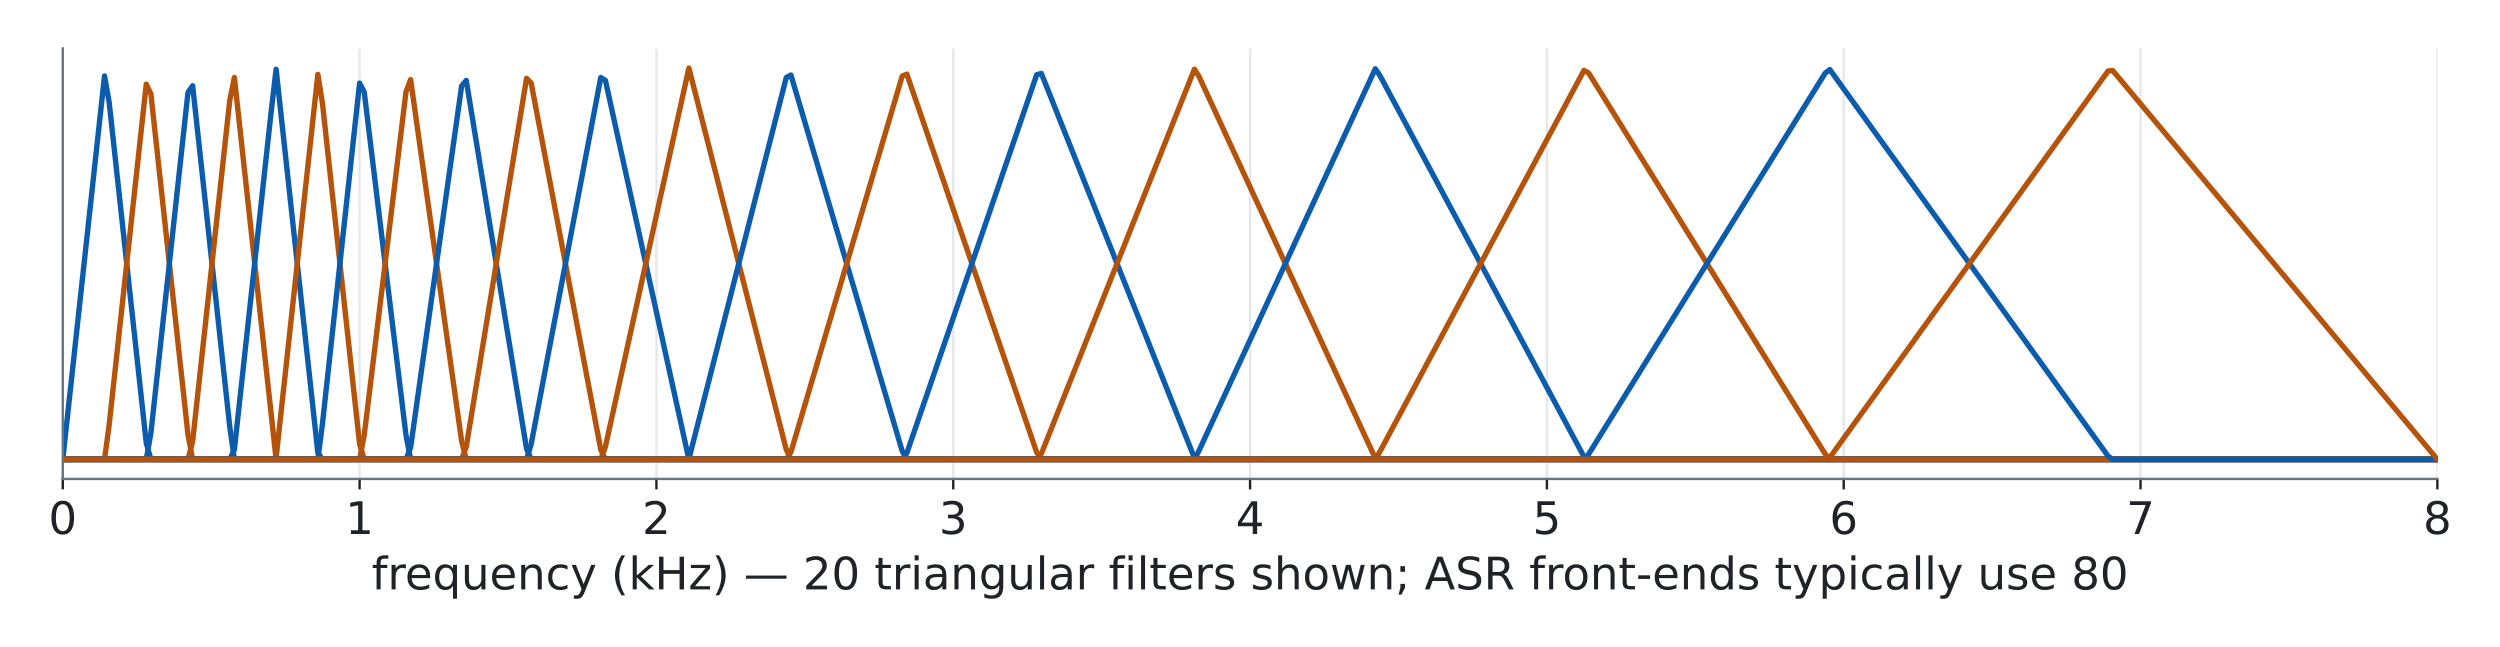
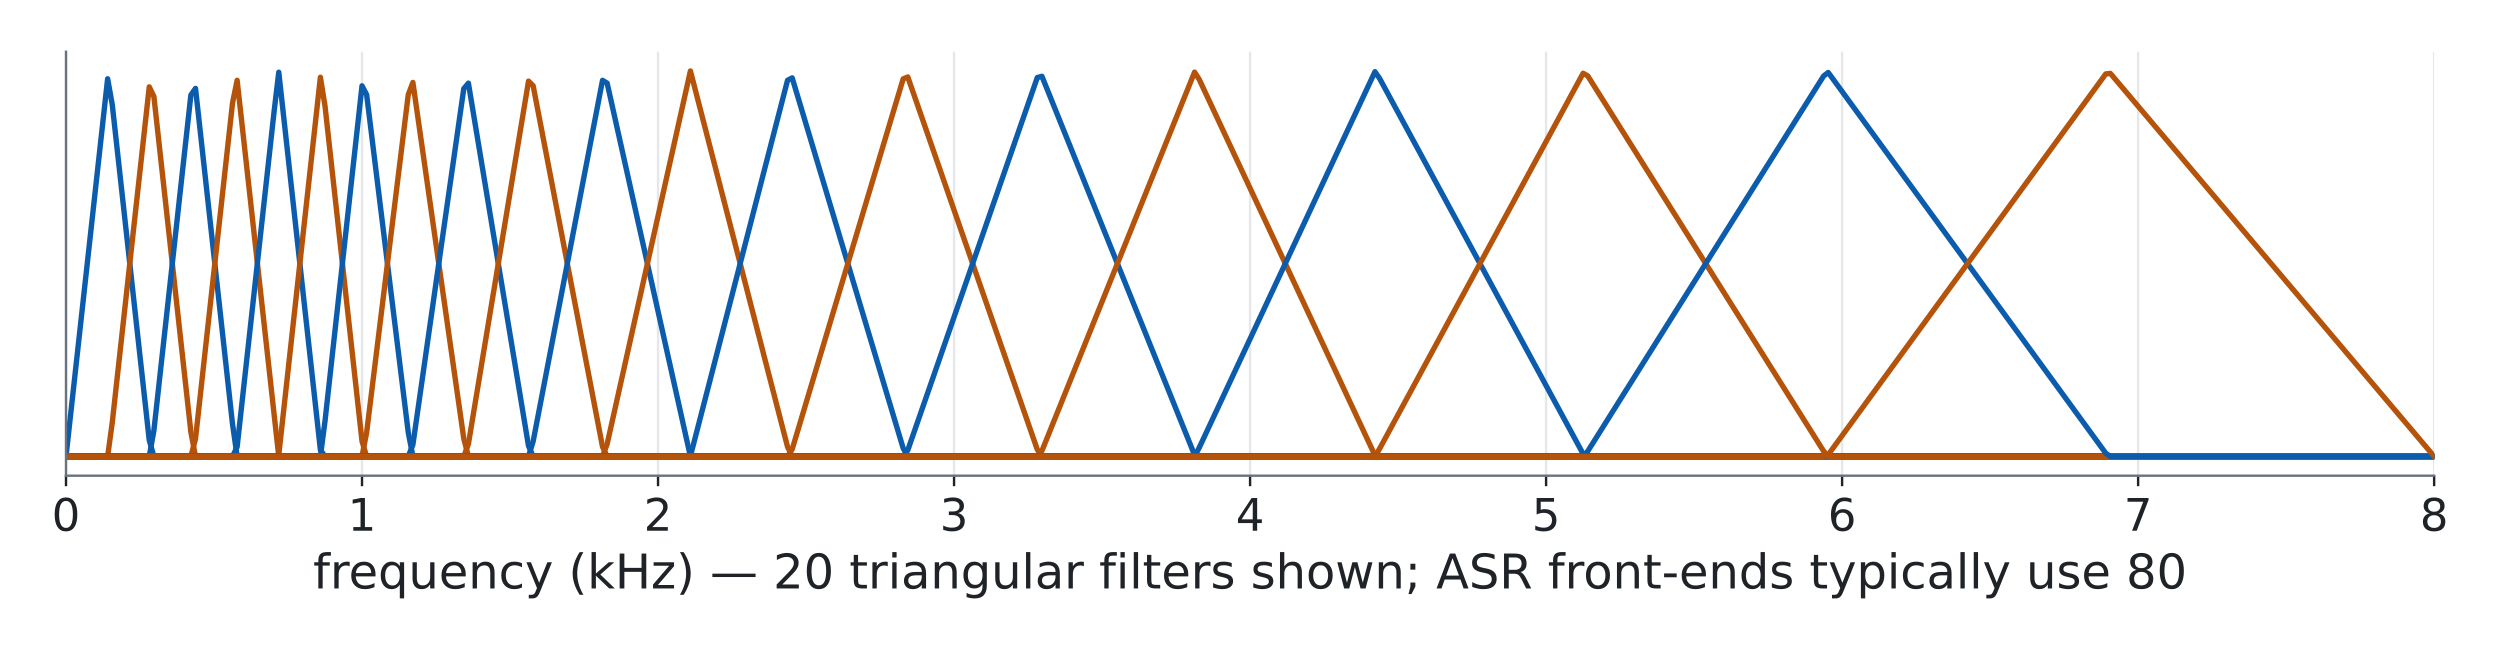
<svg xmlns="http://www.w3.org/2000/svg" xmlns:xlink="http://www.w3.org/1999/xlink" width="835.2pt" height="216pt" viewBox="0 0 835.2 216" version="1.1">
  <defs>
    <style type="text/css">*{stroke-linejoin: round; stroke-linecap: butt}</style>
  </defs>
  <g id="figure_1">
    <g id="patch_1">
      <path d="M 0 216  L 835.2 216  L 835.2 0  L 0 0  L 0 216  z " style="fill: none" />
    </g>
    <g id="axes_1">
      <g id="patch_2">
-         <path d="M 20.97 160  L 814.275 160  L 814.275 16.2  L 20.97 16.2  L 20.97 160  z " style="fill: none" />
+         <path d="M 22.05 158.92  L 813.195 158.92  L 813.195 17.28  L 22.05 17.28  L 22.05 158.92  z " style="fill: none" />
      </g>
      <g id="matplotlib.axis_1">
        <g id="xtick_1">
          <g id="line2d_1">
-             <path d="M 20.97 160  L 20.97 16.2  " clip-path="url(#pff5116ab50)" style="fill: none; stroke: #e5e7eb; stroke-width: 0.8; stroke-linecap: square" />
+             <path d="M 22.05 158.92  L 22.05 17.28  " clip-path="url(#p06ed95b124)" style="fill: none; stroke: #e5e7eb; stroke-width: 0.8; stroke-linecap: square" />
          </g>
          <g id="line2d_2">
            <defs>
              <path id="m7ff25acc16" d="M 0 0  L 0 3.5  " style="stroke: #1f2328; stroke-width: 0.8" />
            </defs>
            <g>
-               <use xlink:href="#m7ff25acc16" x="20.97" y="160" style="fill: #1f2328; stroke: #1f2328; stroke-width: 0.8" />
+               <use xlink:href="#m7ff25acc16" x="22.05" y="158.92" style="fill: #1f2328; stroke: #1f2328; stroke-width: 0.8" />
            </g>
          </g>
          <g id="text_1">
-             <g style="fill: #1f2328" transform="translate(16.19813 178.3977) scale(0.15 -0.15)">
+             <g style="fill: #1f2328" transform="translate(17.27812 177.3177) scale(0.15 -0.15)">
              <defs>
                <path id="DejaVuSans-30" d="M 2034 4250  Q 1547 4250 1301 3770  Q 1056 3291 1056 2328  Q 1056 1369 1301 889  Q 1547 409 2034 409  Q 2525 409 2770 889  Q 3016 1369 3016 2328  Q 3016 3291 2770 3770  Q 2525 4250 2034 4250  z M 2034 4750  Q 2819 4750 3233 4129  Q 3647 3509 3647 2328  Q 3647 1150 3233 529  Q 2819 -91 2034 -91  Q 1250 -91 836 529  Q 422 1150 422 2328  Q 422 3509 836 4129  Q 1250 4750 2034 4750  z " transform="scale(0.015625)" />
              </defs>
              <use xlink:href="#DejaVuSans-30" />
            </g>
          </g>
        </g>
        <g id="xtick_2">
          <g id="line2d_3">
-             <path d="M 120.133 160  L 120.133 16.2  " clip-path="url(#pff5116ab50)" style="fill: none; stroke: #e5e7eb; stroke-width: 0.8; stroke-linecap: square" />
+             <path d="M 120.943 158.92  L 120.943 17.28  " clip-path="url(#p06ed95b124)" style="fill: none; stroke: #e5e7eb; stroke-width: 0.8; stroke-linecap: square" />
          </g>
          <g id="line2d_4">
            <g>
-               <use xlink:href="#m7ff25acc16" x="120.133" y="160" style="fill: #1f2328; stroke: #1f2328; stroke-width: 0.8" />
+               <use xlink:href="#m7ff25acc16" x="120.943" y="158.92" style="fill: #1f2328; stroke: #1f2328; stroke-width: 0.8" />
            </g>
          </g>
          <g id="text_2">
-             <g style="fill: #1f2328" transform="translate(115.3612 178.3977) scale(0.15 -0.15)">
+             <g style="fill: #1f2328" transform="translate(116.1713 177.3177) scale(0.15 -0.15)">
              <defs>
                <path id="DejaVuSans-31" d="M 794 531  L 1825 531  L 1825 4091  L 703 3866  L 703 4441  L 1819 4666  L 2450 4666  L 2450 531  L 3481 531  L 3481 0  L 794 0  L 794 531  z " transform="scale(0.015625)" />
              </defs>
              <use xlink:href="#DejaVuSans-31" />
            </g>
          </g>
        </g>
        <g id="xtick_3">
          <g id="line2d_5">
-             <path d="M 219.296 160  L 219.296 16.2  " clip-path="url(#pff5116ab50)" style="fill: none; stroke: #e5e7eb; stroke-width: 0.8; stroke-linecap: square" />
+             <path d="M 219.836 158.92  L 219.836 17.28  " clip-path="url(#p06ed95b124)" style="fill: none; stroke: #e5e7eb; stroke-width: 0.8; stroke-linecap: square" />
          </g>
          <g id="line2d_6">
            <g>
-               <use xlink:href="#m7ff25acc16" x="219.296" y="160" style="fill: #1f2328; stroke: #1f2328; stroke-width: 0.8" />
+               <use xlink:href="#m7ff25acc16" x="219.836" y="158.92" style="fill: #1f2328; stroke: #1f2328; stroke-width: 0.8" />
            </g>
          </g>
          <g id="text_3">
-             <g style="fill: #1f2328" transform="translate(214.5244 178.3977) scale(0.15 -0.15)">
+             <g style="fill: #1f2328" transform="translate(215.0644 177.3177) scale(0.15 -0.15)">
              <defs>
                <path id="DejaVuSans-32" d="M 1228 531  L 3431 531  L 3431 0  L 469 0  L 469 531  Q 828 903 1448 1529  Q 2069 2156 2228 2338  Q 2531 2678 2651 2914  Q 2772 3150 2772 3378  Q 2772 3750 2511 3984  Q 2250 4219 1831 4219  Q 1534 4219 1204 4116  Q 875 4013 500 3803  L 500 4441  Q 881 4594 1212 4672  Q 1544 4750 1819 4750  Q 2544 4750 2975 4387  Q 3406 4025 3406 3419  Q 3406 3131 3298 2873  Q 3191 2616 2906 2266  Q 2828 2175 2409 1742  Q 1991 1309 1228 531  z " transform="scale(0.015625)" />
              </defs>
              <use xlink:href="#DejaVuSans-32" />
            </g>
          </g>
        </g>
        <g id="xtick_4">
          <g id="line2d_7">
-             <path d="M 318.459 160  L 318.459 16.2  " clip-path="url(#pff5116ab50)" style="fill: none; stroke: #e5e7eb; stroke-width: 0.8; stroke-linecap: square" />
+             <path d="M 318.729 158.92  L 318.729 17.28  " clip-path="url(#p06ed95b124)" style="fill: none; stroke: #e5e7eb; stroke-width: 0.8; stroke-linecap: square" />
          </g>
          <g id="line2d_8">
            <g>
-               <use xlink:href="#m7ff25acc16" x="318.459" y="160" style="fill: #1f2328; stroke: #1f2328; stroke-width: 0.8" />
+               <use xlink:href="#m7ff25acc16" x="318.729" y="158.92" style="fill: #1f2328; stroke: #1f2328; stroke-width: 0.8" />
            </g>
          </g>
          <g id="text_4">
-             <g style="fill: #1f2328" transform="translate(313.6875 178.3977) scale(0.15 -0.15)">
+             <g style="fill: #1f2328" transform="translate(313.9575 177.3177) scale(0.15 -0.15)">
              <defs>
                <path id="DejaVuSans-33" d="M 2597 2516  Q 3050 2419 3304 2112  Q 3559 1806 3559 1356  Q 3559 666 3084 287  Q 2609 -91 1734 -91  Q 1441 -91 1130 -33  Q 819 25 488 141  L 488 750  Q 750 597 1062 519  Q 1375 441 1716 441  Q 2309 441 2620 675  Q 2931 909 2931 1356  Q 2931 1769 2642 2001  Q 2353 2234 1838 2234  L 1294 2234  L 1294 2753  L 1863 2753  Q 2328 2753 2575 2939  Q 2822 3125 2822 3475  Q 2822 3834 2567 4026  Q 2313 4219 1838 4219  Q 1578 4219 1281 4162  Q 984 4106 628 3988  L 628 4550  Q 988 4650 1302 4700  Q 1616 4750 1894 4750  Q 2613 4750 3031 4423  Q 3450 4097 3450 3541  Q 3450 3153 3228 2886  Q 3006 2619 2597 2516  z " transform="scale(0.015625)" />
              </defs>
              <use xlink:href="#DejaVuSans-33" />
            </g>
          </g>
        </g>
        <g id="xtick_5">
          <g id="line2d_9">
-             <path d="M 417.623 160  L 417.623 16.2  " clip-path="url(#pff5116ab50)" style="fill: none; stroke: #e5e7eb; stroke-width: 0.8; stroke-linecap: square" />
+             <path d="M 417.623 158.92  L 417.623 17.28  " clip-path="url(#p06ed95b124)" style="fill: none; stroke: #e5e7eb; stroke-width: 0.8; stroke-linecap: square" />
          </g>
          <g id="line2d_10">
            <g>
-               <use xlink:href="#m7ff25acc16" x="417.623" y="160" style="fill: #1f2328; stroke: #1f2328; stroke-width: 0.8" />
+               <use xlink:href="#m7ff25acc16" x="417.623" y="158.92" style="fill: #1f2328; stroke: #1f2328; stroke-width: 0.8" />
            </g>
          </g>
          <g id="text_5">
-             <g style="fill: #1f2328" transform="translate(412.8506 178.3977) scale(0.15 -0.15)">
+             <g style="fill: #1f2328" transform="translate(412.8506 177.3177) scale(0.15 -0.15)">
              <defs>
                <path id="DejaVuSans-34" d="M 2419 4116  L 825 1625  L 2419 1625  L 2419 4116  z M 2253 4666  L 3047 4666  L 3047 1625  L 3713 1625  L 3713 1100  L 3047 1100  L 3047 0  L 2419 0  L 2419 1100  L 313 1100  L 313 1709  L 2253 4666  z " transform="scale(0.015625)" />
              </defs>
              <use xlink:href="#DejaVuSans-34" />
            </g>
          </g>
        </g>
        <g id="xtick_6">
          <g id="line2d_11">
-             <path d="M 516.786 160  L 516.786 16.2  " clip-path="url(#pff5116ab50)" style="fill: none; stroke: #e5e7eb; stroke-width: 0.8; stroke-linecap: square" />
+             <path d="M 516.516 158.92  L 516.516 17.28  " clip-path="url(#p06ed95b124)" style="fill: none; stroke: #e5e7eb; stroke-width: 0.8; stroke-linecap: square" />
          </g>
          <g id="line2d_12">
            <g>
-               <use xlink:href="#m7ff25acc16" x="516.786" y="160" style="fill: #1f2328; stroke: #1f2328; stroke-width: 0.8" />
+               <use xlink:href="#m7ff25acc16" x="516.516" y="158.92" style="fill: #1f2328; stroke: #1f2328; stroke-width: 0.8" />
            </g>
          </g>
          <g id="text_6">
-             <g style="fill: #1f2328" transform="translate(512.0137 178.3977) scale(0.15 -0.15)">
+             <g style="fill: #1f2328" transform="translate(511.7437 177.3177) scale(0.15 -0.15)">
              <defs>
                <path id="DejaVuSans-35" d="M 691 4666  L 3169 4666  L 3169 4134  L 1269 4134  L 1269 2991  Q 1406 3038 1543 3061  Q 1681 3084 1819 3084  Q 2600 3084 3056 2656  Q 3513 2228 3513 1497  Q 3513 744 3044 326  Q 2575 -91 1722 -91  Q 1428 -91 1123 -41  Q 819 9 494 109  L 494 744  Q 775 591 1075 516  Q 1375 441 1709 441  Q 2250 441 2565 725  Q 2881 1009 2881 1497  Q 2881 1984 2565 2268  Q 2250 2553 1709 2553  Q 1456 2553 1204 2497  Q 953 2441 691 2322  L 691 4666  z " transform="scale(0.015625)" />
              </defs>
              <use xlink:href="#DejaVuSans-35" />
            </g>
          </g>
        </g>
        <g id="xtick_7">
          <g id="line2d_13">
-             <path d="M 615.949 160  L 615.949 16.2  " clip-path="url(#pff5116ab50)" style="fill: none; stroke: #e5e7eb; stroke-width: 0.8; stroke-linecap: square" />
+             <path d="M 615.409 158.92  L 615.409 17.28  " clip-path="url(#p06ed95b124)" style="fill: none; stroke: #e5e7eb; stroke-width: 0.8; stroke-linecap: square" />
          </g>
          <g id="line2d_14">
            <g>
-               <use xlink:href="#m7ff25acc16" x="615.949" y="160" style="fill: #1f2328; stroke: #1f2328; stroke-width: 0.8" />
+               <use xlink:href="#m7ff25acc16" x="615.409" y="158.92" style="fill: #1f2328; stroke: #1f2328; stroke-width: 0.8" />
            </g>
          </g>
          <g id="text_7">
-             <g style="fill: #1f2328" transform="translate(611.1769 178.3977) scale(0.15 -0.15)">
+             <g style="fill: #1f2328" transform="translate(610.6369 177.3177) scale(0.15 -0.15)">
              <defs>
                <path id="DejaVuSans-36" d="M 2113 2584  Q 1688 2584 1439 2293  Q 1191 2003 1191 1497  Q 1191 994 1439 701  Q 1688 409 2113 409  Q 2538 409 2786 701  Q 3034 994 3034 1497  Q 3034 2003 2786 2293  Q 2538 2584 2113 2584  z M 3366 4563  L 3366 3988  Q 3128 4100 2886 4159  Q 2644 4219 2406 4219  Q 1781 4219 1451 3797  Q 1122 3375 1075 2522  Q 1259 2794 1537 2939  Q 1816 3084 2150 3084  Q 2853 3084 3261 2657  Q 3669 2231 3669 1497  Q 3669 778 3244 343  Q 2819 -91 2113 -91  Q 1303 -91 875 529  Q 447 1150 447 2328  Q 447 3434 972 4092  Q 1497 4750 2381 4750  Q 2619 4750 2861 4703  Q 3103 4656 3366 4563  z " transform="scale(0.015625)" />
              </defs>
              <use xlink:href="#DejaVuSans-36" />
            </g>
          </g>
        </g>
        <g id="xtick_8">
          <g id="line2d_15">
-             <path d="M 715.112 160  L 715.112 16.2  " clip-path="url(#pff5116ab50)" style="fill: none; stroke: #e5e7eb; stroke-width: 0.8; stroke-linecap: square" />
+             <path d="M 714.302 158.92  L 714.302 17.28  " clip-path="url(#p06ed95b124)" style="fill: none; stroke: #e5e7eb; stroke-width: 0.8; stroke-linecap: square" />
          </g>
          <g id="line2d_16">
            <g>
-               <use xlink:href="#m7ff25acc16" x="715.112" y="160" style="fill: #1f2328; stroke: #1f2328; stroke-width: 0.8" />
+               <use xlink:href="#m7ff25acc16" x="714.302" y="158.92" style="fill: #1f2328; stroke: #1f2328; stroke-width: 0.8" />
            </g>
          </g>
          <g id="text_8">
-             <g style="fill: #1f2328" transform="translate(710.34 178.3977) scale(0.15 -0.15)">
+             <g style="fill: #1f2328" transform="translate(709.53 177.3177) scale(0.15 -0.15)">
              <defs>
                <path id="DejaVuSans-37" d="M 525 4666  L 3525 4666  L 3525 4397  L 1831 0  L 1172 0  L 2766 4134  L 525 4134  L 525 4666  z " transform="scale(0.015625)" />
              </defs>
              <use xlink:href="#DejaVuSans-37" />
            </g>
          </g>
        </g>
        <g id="xtick_9">
          <g id="line2d_17">
-             <path d="M 814.275 160  L 814.275 16.2  " clip-path="url(#pff5116ab50)" style="fill: none; stroke: #e5e7eb; stroke-width: 0.8; stroke-linecap: square" />
+             <path d="M 813.195 158.92  L 813.195 17.28  " clip-path="url(#p06ed95b124)" style="fill: none; stroke: #e5e7eb; stroke-width: 0.8; stroke-linecap: square" />
          </g>
          <g id="line2d_18">
            <g>
-               <use xlink:href="#m7ff25acc16" x="814.275" y="160" style="fill: #1f2328; stroke: #1f2328; stroke-width: 0.8" />
+               <use xlink:href="#m7ff25acc16" x="813.195" y="158.92" style="fill: #1f2328; stroke: #1f2328; stroke-width: 0.8" />
            </g>
          </g>
          <g id="text_9">
-             <g style="fill: #1f2328" transform="translate(809.5031 178.3977) scale(0.15 -0.15)">
+             <g style="fill: #1f2328" transform="translate(808.4231 177.3177) scale(0.15 -0.15)">
              <defs>
                <path id="DejaVuSans-38" d="M 2034 2216  Q 1584 2216 1326 1975  Q 1069 1734 1069 1313  Q 1069 891 1326 650  Q 1584 409 2034 409  Q 2484 409 2743 651  Q 3003 894 3003 1313  Q 3003 1734 2745 1975  Q 2488 2216 2034 2216  z M 1403 2484  Q 997 2584 770 2862  Q 544 3141 544 3541  Q 544 4100 942 4425  Q 1341 4750 2034 4750  Q 2731 4750 3128 4425  Q 3525 4100 3525 3541  Q 3525 3141 3298 2862  Q 3072 2584 2669 2484  Q 3125 2378 3379 2068  Q 3634 1759 3634 1313  Q 3634 634 3220 271  Q 2806 -91 2034 -91  Q 1263 -91 848 271  Q 434 634 434 1313  Q 434 1759 690 2068  Q 947 2378 1403 2484  z M 1172 3481  Q 1172 3119 1398 2916  Q 1625 2713 2034 2713  Q 2441 2713 2670 2916  Q 2900 3119 2900 3481  Q 2900 3844 2670 4047  Q 2441 4250 2034 4250  Q 1625 4250 1398 4047  Q 1172 3844 1172 3481  z " transform="scale(0.015625)" />
              </defs>
              <use xlink:href="#DejaVuSans-38" />
            </g>
          </g>
        </g>
        <g id="text_10">
-           <g style="fill: #1f2328" transform="translate(124.1721 196.9148) scale(0.15 -0.15)">
+           <g style="fill: #1f2328" transform="translate(104.6088 196.5947) scale(0.16 -0.16)">
            <defs>
              <path id="DejaVuSans-66" d="M 2375 4863  L 2375 4384  L 1825 4384  Q 1516 4384 1395 4259  Q 1275 4134 1275 3809  L 1275 3500  L 2222 3500  L 2222 3053  L 1275 3053  L 1275 0  L 697 0  L 697 3053  L 147 3053  L 147 3500  L 697 3500  L 697 3744  Q 697 4328 969 4595  Q 1241 4863 1831 4863  L 2375 4863  z " transform="scale(0.015625)" />
              <path id="DejaVuSans-72" d="M 2631 2963  Q 2534 3019 2420 3045  Q 2306 3072 2169 3072  Q 1681 3072 1420 2755  Q 1159 2438 1159 1844  L 1159 0  L 581 0  L 581 3500  L 1159 3500  L 1159 2956  Q 1341 3275 1631 3429  Q 1922 3584 2338 3584  Q 2397 3584 2469 3576  Q 2541 3569 2628 3553  L 2631 2963  z " transform="scale(0.015625)" />
              <path id="DejaVuSans-65" d="M 3597 1894  L 3597 1613  L 953 1613  Q 991 1019 1311 708  Q 1631 397 2203 397  Q 2534 397 2845 478  Q 3156 559 3463 722  L 3463 178  Q 3153 47 2828 -22  Q 2503 -91 2169 -91  Q 1331 -91 842 396  Q 353 884 353 1716  Q 353 2575 817 3079  Q 1281 3584 2069 3584  Q 2775 3584 3186 3129  Q 3597 2675 3597 1894  z M 3022 2063  Q 3016 2534 2758 2815  Q 2500 3097 2075 3097  Q 1594 3097 1305 2825  Q 1016 2553 972 2059  L 3022 2063  z " transform="scale(0.015625)" />
              <path id="DejaVuSans-71" d="M 947 1747  Q 947 1113 1208 752  Q 1469 391 1925 391  Q 2381 391 2643 752  Q 2906 1113 2906 1747  Q 2906 2381 2643 2742  Q 2381 3103 1925 3103  Q 1469 3103 1208 2742  Q 947 2381 947 1747  z M 2906 525  Q 2725 213 2448 61  Q 2172 -91 1784 -91  Q 1150 -91 751 415  Q 353 922 353 1747  Q 353 2572 751 3078  Q 1150 3584 1784 3584  Q 2172 3584 2448 3432  Q 2725 3281 2906 2969  L 2906 3500  L 3481 3500  L 3481 -1331  L 2906 -1331  L 2906 525  z " transform="scale(0.015625)" />
              <path id="DejaVuSans-75" d="M 544 1381  L 544 3500  L 1119 3500  L 1119 1403  Q 1119 906 1312 657  Q 1506 409 1894 409  Q 2359 409 2629 706  Q 2900 1003 2900 1516  L 2900 3500  L 3475 3500  L 3475 0  L 2900 0  L 2900 538  Q 2691 219 2414 64  Q 2138 -91 1772 -91  Q 1169 -91 856 284  Q 544 659 544 1381  z M 1991 3584  L 1991 3584  z " transform="scale(0.015625)" />
              <path id="DejaVuSans-6e" d="M 3513 2113  L 3513 0  L 2938 0  L 2938 2094  Q 2938 2591 2744 2837  Q 2550 3084 2163 3084  Q 1697 3084 1428 2787  Q 1159 2491 1159 1978  L 1159 0  L 581 0  L 581 3500  L 1159 3500  L 1159 2956  Q 1366 3272 1645 3428  Q 1925 3584 2291 3584  Q 2894 3584 3203 3211  Q 3513 2838 3513 2113  z " transform="scale(0.015625)" />
              <path id="DejaVuSans-63" d="M 3122 3366  L 3122 2828  Q 2878 2963 2633 3030  Q 2388 3097 2138 3097  Q 1578 3097 1268 2742  Q 959 2388 959 1747  Q 959 1106 1268 751  Q 1578 397 2138 397  Q 2388 397 2633 464  Q 2878 531 3122 666  L 3122 134  Q 2881 22 2623 -34  Q 2366 -91 2075 -91  Q 1284 -91 818 406  Q 353 903 353 1747  Q 353 2603 823 3093  Q 1294 3584 2113 3584  Q 2378 3584 2631 3529  Q 2884 3475 3122 3366  z " transform="scale(0.015625)" />
              <path id="DejaVuSans-79" d="M 2059 -325  Q 1816 -950 1584 -1140  Q 1353 -1331 966 -1331  L 506 -1331  L 506 -850  L 844 -850  Q 1081 -850 1212 -737  Q 1344 -625 1503 -206  L 1606 56  L 191 3500  L 800 3500  L 1894 763  L 2988 3500  L 3597 3500  L 2059 -325  z " transform="scale(0.015625)" />
              <path id="DejaVuSans-20" transform="scale(0.015625)" />
              <path id="DejaVuSans-28" d="M 1984 4856  Q 1566 4138 1362 3434  Q 1159 2731 1159 2009  Q 1159 1288 1364 580  Q 1569 -128 1984 -844  L 1484 -844  Q 1016 -109 783 600  Q 550 1309 550 2009  Q 550 2706 781 3412  Q 1013 4119 1484 4856  L 1984 4856  z " transform="scale(0.015625)" />
              <path id="DejaVuSans-6b" d="M 581 4863  L 1159 4863  L 1159 1991  L 2875 3500  L 3609 3500  L 1753 1863  L 3688 0  L 2938 0  L 1159 1709  L 1159 0  L 581 0  L 581 4863  z " transform="scale(0.015625)" />
              <path id="DejaVuSans-48" d="M 628 4666  L 1259 4666  L 1259 2753  L 3553 2753  L 3553 4666  L 4184 4666  L 4184 0  L 3553 0  L 3553 2222  L 1259 2222  L 1259 0  L 628 0  L 628 4666  z " transform="scale(0.015625)" />
              <path id="DejaVuSans-7a" d="M 353 3500  L 3084 3500  L 3084 2975  L 922 459  L 3084 459  L 3084 0  L 275 0  L 275 525  L 2438 3041  L 353 3041  L 353 3500  z " transform="scale(0.015625)" />
              <path id="DejaVuSans-29" d="M 513 4856  L 1013 4856  Q 1481 4119 1714 3412  Q 1947 2706 1947 2009  Q 1947 1309 1714 600  Q 1481 -109 1013 -844  L 513 -844  Q 928 -128 1133 580  Q 1338 1288 1338 2009  Q 1338 2731 1133 3434  Q 928 4138 513 4856  z " transform="scale(0.015625)" />
              <path id="DejaVuSans-2014" d="M 313 1978  L 6088 1978  L 6088 1528  L 313 1528  L 313 1978  z " transform="scale(0.015625)" />
              <path id="DejaVuSans-74" d="M 1172 4494  L 1172 3500  L 2356 3500  L 2356 3053  L 1172 3053  L 1172 1153  Q 1172 725 1289 603  Q 1406 481 1766 481  L 2356 481  L 2356 0  L 1766 0  Q 1100 0 847 248  Q 594 497 594 1153  L 594 3053  L 172 3053  L 172 3500  L 594 3500  L 594 4494  L 1172 4494  z " transform="scale(0.015625)" />
              <path id="DejaVuSans-69" d="M 603 3500  L 1178 3500  L 1178 0  L 603 0  L 603 3500  z M 603 4863  L 1178 4863  L 1178 4134  L 603 4134  L 603 4863  z " transform="scale(0.015625)" />
              <path id="DejaVuSans-61" d="M 2194 1759  Q 1497 1759 1228 1600  Q 959 1441 959 1056  Q 959 750 1161 570  Q 1363 391 1709 391  Q 2188 391 2477 730  Q 2766 1069 2766 1631  L 2766 1759  L 2194 1759  z M 3341 1997  L 3341 0  L 2766 0  L 2766 531  Q 2569 213 2275 61  Q 1981 -91 1556 -91  Q 1019 -91 701 211  Q 384 513 384 1019  Q 384 1609 779 1909  Q 1175 2209 1959 2209  L 2766 2209  L 2766 2266  Q 2766 2663 2505 2880  Q 2244 3097 1772 3097  Q 1472 3097 1187 3025  Q 903 2953 641 2809  L 641 3341  Q 956 3463 1253 3523  Q 1550 3584 1831 3584  Q 2591 3584 2966 3190  Q 3341 2797 3341 1997  z " transform="scale(0.015625)" />
              <path id="DejaVuSans-67" d="M 2906 1791  Q 2906 2416 2648 2759  Q 2391 3103 1925 3103  Q 1463 3103 1205 2759  Q 947 2416 947 1791  Q 947 1169 1205 825  Q 1463 481 1925 481  Q 2391 481 2648 825  Q 2906 1169 2906 1791  z M 3481 434  Q 3481 -459 3084 -895  Q 2688 -1331 1869 -1331  Q 1566 -1331 1297 -1286  Q 1028 -1241 775 -1147  L 775 -588  Q 1028 -725 1275 -790  Q 1522 -856 1778 -856  Q 2344 -856 2625 -561  Q 2906 -266 2906 331  L 2906 616  Q 2728 306 2450 153  Q 2172 0 1784 0  Q 1141 0 747 490  Q 353 981 353 1791  Q 353 2603 747 3093  Q 1141 3584 1784 3584  Q 2172 3584 2450 3431  Q 2728 3278 2906 2969  L 2906 3500  L 3481 3500  L 3481 434  z " transform="scale(0.015625)" />
              <path id="DejaVuSans-6c" d="M 603 4863  L 1178 4863  L 1178 0  L 603 0  L 603 4863  z " transform="scale(0.015625)" />
              <path id="DejaVuSans-73" d="M 2834 3397  L 2834 2853  Q 2591 2978 2328 3040  Q 2066 3103 1784 3103  Q 1356 3103 1142 2972  Q 928 2841 928 2578  Q 928 2378 1081 2264  Q 1234 2150 1697 2047  L 1894 2003  Q 2506 1872 2764 1633  Q 3022 1394 3022 966  Q 3022 478 2636 193  Q 2250 -91 1575 -91  Q 1294 -91 989 -36  Q 684 19 347 128  L 347 722  Q 666 556 975 473  Q 1284 391 1588 391  Q 1994 391 2212 530  Q 2431 669 2431 922  Q 2431 1156 2273 1281  Q 2116 1406 1581 1522  L 1381 1569  Q 847 1681 609 1914  Q 372 2147 372 2553  Q 372 3047 722 3315  Q 1072 3584 1716 3584  Q 2034 3584 2315 3537  Q 2597 3491 2834 3397  z " transform="scale(0.015625)" />
              <path id="DejaVuSans-68" d="M 3513 2113  L 3513 0  L 2938 0  L 2938 2094  Q 2938 2591 2744 2837  Q 2550 3084 2163 3084  Q 1697 3084 1428 2787  Q 1159 2491 1159 1978  L 1159 0  L 581 0  L 581 4863  L 1159 4863  L 1159 2956  Q 1366 3272 1645 3428  Q 1925 3584 2291 3584  Q 2894 3584 3203 3211  Q 3513 2838 3513 2113  z " transform="scale(0.015625)" />
              <path id="DejaVuSans-6f" d="M 1959 3097  Q 1497 3097 1228 2736  Q 959 2375 959 1747  Q 959 1119 1226 758  Q 1494 397 1959 397  Q 2419 397 2687 759  Q 2956 1122 2956 1747  Q 2956 2369 2687 2733  Q 2419 3097 1959 3097  z M 1959 3584  Q 2709 3584 3137 3096  Q 3566 2609 3566 1747  Q 3566 888 3137 398  Q 2709 -91 1959 -91  Q 1206 -91 779 398  Q 353 888 353 1747  Q 353 2609 779 3096  Q 1206 3584 1959 3584  z " transform="scale(0.015625)" />
              <path id="DejaVuSans-77" d="M 269 3500  L 844 3500  L 1563 769  L 2278 3500  L 2956 3500  L 3675 769  L 4391 3500  L 4966 3500  L 4050 0  L 3372 0  L 2619 2869  L 1863 0  L 1184 0  L 269 3500  z " transform="scale(0.015625)" />
              <path id="DejaVuSans-3b" d="M 750 3309  L 1409 3309  L 1409 2516  L 750 2516  L 750 3309  z M 750 794  L 1409 794  L 1409 256  L 897 -744  L 494 -744  L 750 256  L 750 794  z " transform="scale(0.015625)" />
              <path id="DejaVuSans-41" d="M 2188 4044  L 1331 1722  L 3047 1722  L 2188 4044  z M 1831 4666  L 2547 4666  L 4325 0  L 3669 0  L 3244 1197  L 1141 1197  L 716 0  L 50 0  L 1831 4666  z " transform="scale(0.015625)" />
              <path id="DejaVuSans-53" d="M 3425 4513  L 3425 3897  Q 3066 4069 2747 4153  Q 2428 4238 2131 4238  Q 1616 4238 1336 4038  Q 1056 3838 1056 3469  Q 1056 3159 1242 3001  Q 1428 2844 1947 2747  L 2328 2669  Q 3034 2534 3370 2195  Q 3706 1856 3706 1288  Q 3706 609 3251 259  Q 2797 -91 1919 -91  Q 1588 -91 1214 -16  Q 841 59 441 206  L 441 856  Q 825 641 1194 531  Q 1563 422 1919 422  Q 2459 422 2753 634  Q 3047 847 3047 1241  Q 3047 1584 2836 1778  Q 2625 1972 2144 2069  L 1759 2144  Q 1053 2284 737 2584  Q 422 2884 422 3419  Q 422 4038 858 4394  Q 1294 4750 2059 4750  Q 2388 4750 2728 4690  Q 3069 4631 3425 4513  z " transform="scale(0.015625)" />
              <path id="DejaVuSans-52" d="M 2841 2188  Q 3044 2119 3236 1894  Q 3428 1669 3622 1275  L 4263 0  L 3584 0  L 2988 1197  Q 2756 1666 2539 1819  Q 2322 1972 1947 1972  L 1259 1972  L 1259 0  L 628 0  L 628 4666  L 2053 4666  Q 2853 4666 3247 4331  Q 3641 3997 3641 3322  Q 3641 2881 3436 2590  Q 3231 2300 2841 2188  z M 1259 4147  L 1259 2491  L 2053 2491  Q 2509 2491 2742 2702  Q 2975 2913 2975 3322  Q 2975 3731 2742 3939  Q 2509 4147 2053 4147  L 1259 4147  z " transform="scale(0.015625)" />
              <path id="DejaVuSans-2d" d="M 313 2009  L 1997 2009  L 1997 1497  L 313 1497  L 313 2009  z " transform="scale(0.015625)" />
              <path id="DejaVuSans-64" d="M 2906 2969  L 2906 4863  L 3481 4863  L 3481 0  L 2906 0  L 2906 525  Q 2725 213 2448 61  Q 2172 -91 1784 -91  Q 1150 -91 751 415  Q 353 922 353 1747  Q 353 2572 751 3078  Q 1150 3584 1784 3584  Q 2172 3584 2448 3432  Q 2725 3281 2906 2969  z M 947 1747  Q 947 1113 1208 752  Q 1469 391 1925 391  Q 2381 391 2643 752  Q 2906 1113 2906 1747  Q 2906 2381 2643 2742  Q 2381 3103 1925 3103  Q 1469 3103 1208 2742  Q 947 2381 947 1747  z " transform="scale(0.015625)" />
              <path id="DejaVuSans-70" d="M 1159 525  L 1159 -1331  L 581 -1331  L 581 3500  L 1159 3500  L 1159 2969  Q 1341 3281 1617 3432  Q 1894 3584 2278 3584  Q 2916 3584 3314 3078  Q 3713 2572 3713 1747  Q 3713 922 3314 415  Q 2916 -91 2278 -91  Q 1894 -91 1617 61  Q 1341 213 1159 525  z M 3116 1747  Q 3116 2381 2855 2742  Q 2594 3103 2138 3103  Q 1681 3103 1420 2742  Q 1159 2381 1159 1747  Q 1159 1113 1420 752  Q 1681 391 2138 391  Q 2594 391 2855 752  Q 3116 1113 3116 1747  z " transform="scale(0.015625)" />
            </defs>
            <use xlink:href="#DejaVuSans-66" />
            <use xlink:href="#DejaVuSans-72" transform="translate(35.20508 0)" />
            <use xlink:href="#DejaVuSans-65" transform="translate(74.06836 0)" />
            <use xlink:href="#DejaVuSans-71" transform="translate(135.5918 0)" />
            <use xlink:href="#DejaVuSans-75" transform="translate(199.0684 0)" />
            <use xlink:href="#DejaVuSans-65" transform="translate(262.4473 0)" />
            <use xlink:href="#DejaVuSans-6e" transform="translate(323.9707 0)" />
            <use xlink:href="#DejaVuSans-63" transform="translate(387.3496 0)" />
            <use xlink:href="#DejaVuSans-79" transform="translate(442.3301 0)" />
            <use xlink:href="#DejaVuSans-20" transform="translate(501.5098 0)" />
            <use xlink:href="#DejaVuSans-28" transform="translate(533.2969 0)" />
            <use xlink:href="#DejaVuSans-6b" transform="translate(572.3105 0)" />
            <use xlink:href="#DejaVuSans-48" transform="translate(630.2207 0)" />
            <use xlink:href="#DejaVuSans-7a" transform="translate(705.416 0)" />
            <use xlink:href="#DejaVuSans-29" transform="translate(757.9062 0)" />
            <use xlink:href="#DejaVuSans-20" transform="translate(796.9199 0)" />
            <use xlink:href="#DejaVuSans-2014" transform="translate(828.707 0)" />
            <use xlink:href="#DejaVuSans-20" transform="translate(928.707 0)" />
            <use xlink:href="#DejaVuSans-32" transform="translate(960.4941 0)" />
            <use xlink:href="#DejaVuSans-30" transform="translate(1024.117 0)" />
            <use xlink:href="#DejaVuSans-20" transform="translate(1087.74 0)" />
            <use xlink:href="#DejaVuSans-74" transform="translate(1119.527 0)" />
            <use xlink:href="#DejaVuSans-72" transform="translate(1158.736 0)" />
            <use xlink:href="#DejaVuSans-69" transform="translate(1199.85 0)" />
            <use xlink:href="#DejaVuSans-61" transform="translate(1227.633 0)" />
            <use xlink:href="#DejaVuSans-6e" transform="translate(1288.912 0)" />
            <use xlink:href="#DejaVuSans-67" transform="translate(1352.291 0)" />
            <use xlink:href="#DejaVuSans-75" transform="translate(1415.768 0)" />
            <use xlink:href="#DejaVuSans-6c" transform="translate(1479.146 0)" />
            <use xlink:href="#DejaVuSans-61" transform="translate(1506.93 0)" />
            <use xlink:href="#DejaVuSans-72" transform="translate(1568.209 0)" />
            <use xlink:href="#DejaVuSans-20" transform="translate(1609.322 0)" />
            <use xlink:href="#DejaVuSans-66" transform="translate(1641.109 0)" />
            <use xlink:href="#DejaVuSans-69" transform="translate(1676.314 0)" />
            <use xlink:href="#DejaVuSans-6c" transform="translate(1704.098 0)" />
            <use xlink:href="#DejaVuSans-74" transform="translate(1731.881 0)" />
            <use xlink:href="#DejaVuSans-65" transform="translate(1771.09 0)" />
            <use xlink:href="#DejaVuSans-72" transform="translate(1832.613 0)" />
            <use xlink:href="#DejaVuSans-73" transform="translate(1873.727 0)" />
            <use xlink:href="#DejaVuSans-20" transform="translate(1925.826 0)" />
            <use xlink:href="#DejaVuSans-73" transform="translate(1957.613 0)" />
            <use xlink:href="#DejaVuSans-68" transform="translate(2009.713 0)" />
            <use xlink:href="#DejaVuSans-6f" transform="translate(2073.092 0)" />
            <use xlink:href="#DejaVuSans-77" transform="translate(2134.273 0)" />
            <use xlink:href="#DejaVuSans-6e" transform="translate(2216.061 0)" />
            <use xlink:href="#DejaVuSans-3b" transform="translate(2279.439 0)" />
            <use xlink:href="#DejaVuSans-20" transform="translate(2313.131 0)" />
            <use xlink:href="#DejaVuSans-41" transform="translate(2344.918 0)" />
            <use xlink:href="#DejaVuSans-53" transform="translate(2413.326 0)" />
            <use xlink:href="#DejaVuSans-52" transform="translate(2476.803 0)" />
            <use xlink:href="#DejaVuSans-20" transform="translate(2546.285 0)" />
            <use xlink:href="#DejaVuSans-66" transform="translate(2578.072 0)" />
            <use xlink:href="#DejaVuSans-72" transform="translate(2613.277 0)" />
            <use xlink:href="#DejaVuSans-6f" transform="translate(2652.141 0)" />
            <use xlink:href="#DejaVuSans-6e" transform="translate(2713.322 0)" />
            <use xlink:href="#DejaVuSans-74" transform="translate(2776.701 0)" />
            <use xlink:href="#DejaVuSans-2d" transform="translate(2815.91 0)" />
            <use xlink:href="#DejaVuSans-65" transform="translate(2851.994 0)" />
            <use xlink:href="#DejaVuSans-6e" transform="translate(2913.518 0)" />
            <use xlink:href="#DejaVuSans-64" transform="translate(2976.896 0)" />
            <use xlink:href="#DejaVuSans-73" transform="translate(3040.373 0)" />
            <use xlink:href="#DejaVuSans-20" transform="translate(3092.473 0)" />
            <use xlink:href="#DejaVuSans-74" transform="translate(3124.26 0)" />
            <use xlink:href="#DejaVuSans-79" transform="translate(3163.469 0)" />
            <use xlink:href="#DejaVuSans-70" transform="translate(3222.648 0)" />
            <use xlink:href="#DejaVuSans-69" transform="translate(3286.125 0)" />
            <use xlink:href="#DejaVuSans-63" transform="translate(3313.908 0)" />
            <use xlink:href="#DejaVuSans-61" transform="translate(3368.889 0)" />
            <use xlink:href="#DejaVuSans-6c" transform="translate(3430.168 0)" />
            <use xlink:href="#DejaVuSans-6c" transform="translate(3457.951 0)" />
            <use xlink:href="#DejaVuSans-79" transform="translate(3485.734 0)" />
            <use xlink:href="#DejaVuSans-20" transform="translate(3544.914 0)" />
            <use xlink:href="#DejaVuSans-75" transform="translate(3576.701 0)" />
            <use xlink:href="#DejaVuSans-73" transform="translate(3640.08 0)" />
            <use xlink:href="#DejaVuSans-65" transform="translate(3692.18 0)" />
            <use xlink:href="#DejaVuSans-20" transform="translate(3753.703 0)" />
            <use xlink:href="#DejaVuSans-38" transform="translate(3785.49 0)" />
            <use xlink:href="#DejaVuSans-30" transform="translate(3849.113 0)" />
          </g>
        </g>
      </g>
      <g id="matplotlib.axis_2" />
      <g id="line2d_19">
-         <path d="M 20.97 153.464  L 34.915 25.385  L 36.464 34.13  L 48.86 147.977  L 50.409 153.464  L 814.275 153.464  L 814.275 153.464  " clip-path="url(#pff5116ab50)" style="fill: none; stroke: #0b5cad; stroke-width: 1.8; stroke-linecap: square" />
+         <path d="M 22.05 152.482  L 35.957 26.327  L 37.502 34.94  L 49.864 147.078  L 51.409 152.482  L 813.195 152.482  L 813.195 152.482  " clip-path="url(#p06ed95b124)" style="fill: none; stroke: #0b5cad; stroke-width: 1.8; stroke-linecap: square" />
      </g>
      <g id="line2d_20">
-         <path d="M 20.97 153.464  L 34.915 153.464  L 36.464 141.976  L 48.86 28.129  L 50.409 31.387  L 62.804 145.234  L 64.354 153.464  L 814.275 153.464  L 814.275 153.464  " clip-path="url(#pff5116ab50)" style="fill: none; stroke: #b45309; stroke-width: 1.8; stroke-linecap: square" />
+         <path d="M 22.05 152.482  L 35.957 152.482  L 37.502 141.167  L 49.864 29.029  L 51.409 32.238  L 63.771 144.376  L 65.316 152.482  L 813.195 152.482  L 813.195 152.482  " clip-path="url(#p06ed95b124)" style="fill: none; stroke: #b45309; stroke-width: 1.8; stroke-linecap: square" />
      </g>
      <g id="line2d_21">
-         <path d="M 20.97 153.464  L 48.86 153.464  L 50.409 144.719  L 62.804 30.872  L 64.354 28.643  L 76.749 142.491  L 78.299 153.464  L 814.275 153.464  L 814.275 153.464  " clip-path="url(#pff5116ab50)" style="fill: none; stroke: #0b5cad; stroke-width: 1.8; stroke-linecap: square" />
+         <path d="M 22.05 152.482  L 49.864 152.482  L 51.409 143.869  L 63.771 31.731  L 65.316 29.536  L 77.677 141.674  L 79.223 152.482  L 813.195 152.482  L 813.195 152.482  " clip-path="url(#p06ed95b124)" style="fill: none; stroke: #0b5cad; stroke-width: 1.8; stroke-linecap: square" />
      </g>
      <g id="line2d_22">
-         <path d="M 20.97 153.464  L 62.804 153.464  L 64.354 147.462  L 76.749 33.615  L 78.299 25.9  L 92.243 153.464  L 814.275 153.464  L 814.275 153.464  " clip-path="url(#pff5116ab50)" style="fill: none; stroke: #b45309; stroke-width: 1.8; stroke-linecap: square" />
+         <path d="M 22.05 152.482  L 63.771 152.482  L 65.316 146.571  L 77.677 34.433  L 79.223 26.834  L 93.129 152.482  L 813.195 152.482  L 813.195 152.482  " clip-path="url(#p06ed95b124)" style="fill: none; stroke: #b45309; stroke-width: 1.8; stroke-linecap: square" />
      </g>
      <g id="line2d_23">
-         <path d="M 20.97 153.464  L 76.749 153.464  L 78.299 150.206  L 90.694 36.358  L 92.243 23.157  L 106.188 151.235  L 107.738 153.464  L 814.275 153.464  L 814.275 153.464  " clip-path="url(#pff5116ab50)" style="fill: none; stroke: #0b5cad; stroke-width: 1.8; stroke-linecap: square" />
+         <path d="M 22.05 152.482  L 77.677 152.482  L 79.223 149.273  L 91.584 37.135  L 93.129 24.132  L 107.036 150.287  L 108.581 152.482  L 813.195 152.482  L 813.195 152.482  " clip-path="url(#p06ed95b124)" style="fill: none; stroke: #0b5cad; stroke-width: 1.8; stroke-linecap: square" />
      </g>
      <g id="line2d_24">
-         <path d="M 20.97 153.464  L 90.694 153.464  L 92.243 152.949  L 106.188 24.87  L 107.738 34.629  L 120.133 148.329  L 121.683 153.464  L 814.275 153.464  L 814.275 153.464  " clip-path="url(#pff5116ab50)" style="fill: none; stroke: #b45309; stroke-width: 1.8; stroke-linecap: square" />
+         <path d="M 22.05 152.482  L 91.584 152.482  L 93.129 151.975  L 107.036 25.82  L 108.581 35.432  L 120.943 147.424  L 122.488 152.482  L 813.195 152.482  L 813.195 152.482  " clip-path="url(#p06ed95b124)" style="fill: none; stroke: #b45309; stroke-width: 1.8; stroke-linecap: square" />
      </g>
      <g id="line2d_25">
-         <path d="M 20.97 153.464  L 106.188 153.464  L 107.738 141.477  L 120.133 27.777  L 121.683 30.773  L 135.627 145.349  L 137.177 153.464  L 814.275 153.464  L 814.275 153.464  " clip-path="url(#pff5116ab50)" style="fill: none; stroke: #0b5cad; stroke-width: 1.8; stroke-linecap: square" />
+         <path d="M 22.05 152.482  L 107.036 152.482  L 108.581 140.675  L 120.943 28.683  L 122.488 31.634  L 136.395 144.489  L 137.94 152.482  L 813.195 152.482  L 813.195 152.482  " clip-path="url(#p06ed95b124)" style="fill: none; stroke: #0b5cad; stroke-width: 1.8; stroke-linecap: square" />
      </g>
      <g id="line2d_26">
-         <path d="M 20.97 153.464  L 120.133 153.464  L 121.683 145.333  L 135.627 30.757  L 137.177 26.622  L 154.22 147.379  L 155.77 153.464  L 814.275 153.464  L 814.275 153.464  " clip-path="url(#pff5116ab50)" style="fill: none; stroke: #b45309; stroke-width: 1.8; stroke-linecap: square" />
+         <path d="M 22.05 152.482  L 120.943 152.482  L 122.488 144.473  L 136.395 31.618  L 137.94 27.546  L 154.938 146.489  L 156.483 152.482  L 813.195 152.482  L 813.195 152.482  " clip-path="url(#p06ed95b124)" style="fill: none; stroke: #b45309; stroke-width: 1.8; stroke-linecap: square" />
      </g>
      <g id="line2d_27">
-         <path d="M 20.97 153.464  L 135.627 153.464  L 137.177 149.483  L 154.22 28.727  L 155.77 26.862  L 175.912 149.925  L 177.462 153.464  L 814.275 153.464  L 814.275 153.464  " clip-path="url(#pff5116ab50)" style="fill: none; stroke: #0b5cad; stroke-width: 1.8; stroke-linecap: square" />
+         <path d="M 22.05 152.482  L 136.395 152.482  L 137.94 148.561  L 154.938 29.618  L 156.483 27.782  L 176.571 148.997  L 178.116 152.482  L 813.195 152.482  L 813.195 152.482  " clip-path="url(#p06ed95b124)" style="fill: none; stroke: #0b5cad; stroke-width: 1.8; stroke-linecap: square" />
      </g>
      <g id="line2d_28">
-         <path d="M 20.97 153.464  L 154.22 153.464  L 155.77 149.244  L 175.912 26.18  L 177.462 27.754  L 200.703 150.201  L 202.253 153.464  L 814.275 153.464  L 814.275 153.464  " clip-path="url(#pff5116ab50)" style="fill: none; stroke: #b45309; stroke-width: 1.8; stroke-linecap: square" />
+         <path d="M 22.05 152.482  L 154.938 152.482  L 156.483 148.326  L 176.571 27.11  L 178.116 28.661  L 201.294 149.268  L 202.839 152.482  L 813.195 152.482  L 813.195 152.482  " clip-path="url(#p06ed95b124)" style="fill: none; stroke: #b45309; stroke-width: 1.8; stroke-linecap: square" />
      </g>
      <g id="line2d_29">
-         <path d="M 20.97 153.464  L 175.912 153.464  L 177.462 148.352  L 200.703 25.905  L 202.253 26.867  L 230.142 153.464  L 814.275 153.464  L 814.275 153.464  " clip-path="url(#pff5116ab50)" style="fill: none; stroke: #0b5cad; stroke-width: 1.8; stroke-linecap: square" />
+         <path d="M 22.05 152.482  L 176.571 152.482  L 178.116 147.447  L 201.294 26.839  L 202.839 27.787  L 230.653 152.482  L 813.195 152.482  L 813.195 152.482  " clip-path="url(#p06ed95b124)" style="fill: none; stroke: #0b5cad; stroke-width: 1.8; stroke-linecap: square" />
      </g>
      <g id="line2d_30">
-         <path d="M 20.97 153.464  L 200.703 153.464  L 202.253 149.238  L 230.142 22.736  L 262.68 150.207  L 264.23 153.464  L 814.275 153.464  L 814.275 153.464  " clip-path="url(#pff5116ab50)" style="fill: none; stroke: #b45309; stroke-width: 1.8; stroke-linecap: square" />
+         <path d="M 22.05 152.482  L 201.294 152.482  L 202.839 148.32  L 230.653 23.718  L 263.102 149.274  L 264.647 152.482  L 813.195 152.482  L 813.195 152.482  " clip-path="url(#p06ed95b124)" style="fill: none; stroke: #b45309; stroke-width: 1.8; stroke-linecap: square" />
      </g>
      <g id="line2d_31">
-         <path d="M 20.97 153.464  L 230.142 153.369  L 262.68 25.899  L 264.23 25.068  L 301.416 150.692  L 302.965 153.464  L 814.275 153.464  L 814.275 153.464  " clip-path="url(#pff5116ab50)" style="fill: none; stroke: #0b5cad; stroke-width: 1.8; stroke-linecap: square" />
+         <path d="M 22.05 152.482  L 230.653 152.389  L 263.102 26.833  L 264.647 26.015  L 301.732 149.752  L 303.277 152.482  L 813.195 152.482  L 813.195 152.482  " clip-path="url(#p06ed95b124)" style="fill: none; stroke: #0b5cad; stroke-width: 1.8; stroke-linecap: square" />
      </g>
      <g id="line2d_32">
-         <path d="M 20.97 153.464  L 262.68 153.464  L 264.23 151.037  L 301.416 25.414  L 302.965 24.765  L 346.349 151.148  L 347.898 153.464  L 814.275 153.464  L 814.275 153.464  " clip-path="url(#pff5116ab50)" style="fill: none; stroke: #b45309; stroke-width: 1.8; stroke-linecap: square" />
+         <path d="M 22.05 152.482  L 263.102 152.482  L 264.647 150.092  L 301.732 26.356  L 303.277 25.717  L 346.543 150.201  L 348.088 152.482  L 813.195 152.482  L 813.195 152.482  " clip-path="url(#p06ed95b124)" style="fill: none; stroke: #b45309; stroke-width: 1.8; stroke-linecap: square" />
      </g>
      <g id="line2d_33">
-         <path d="M 20.97 153.464  L 301.416 153.464  L 302.965 151.34  L 346.349 24.958  L 347.898 24.537  L 399.029 152.98  L 400.579 153.464  L 814.275 153.464  L 814.275 153.464  " clip-path="url(#pff5116ab50)" style="fill: none; stroke: #0b5cad; stroke-width: 1.8; stroke-linecap: square" />
+         <path d="M 22.05 152.482  L 301.732 152.482  L 303.277 150.39  L 346.543 25.907  L 348.088 25.492  L 399.08 152.005  L 400.625 152.482  L 813.195 152.482  L 813.195 152.482  " clip-path="url(#p06ed95b124)" style="fill: none; stroke: #0b5cad; stroke-width: 1.8; stroke-linecap: square" />
      </g>
      <g id="line2d_34">
-         <path d="M 20.97 153.464  L 346.349 153.464  L 347.898 151.569  L 399.029 23.126  L 400.579 25.581  L 459.457 153.122  L 461.006 153.464  L 814.275 153.464  L 814.275 153.464  " clip-path="url(#pff5116ab50)" style="fill: none; stroke: #b45309; stroke-width: 1.8; stroke-linecap: square" />
+         <path d="M 22.05 152.482  L 346.543 152.482  L 348.088 150.615  L 399.08 24.102  L 400.625 26.52  L 459.343 152.145  L 460.888 152.482  L 813.195 152.482  L 813.195 152.482  " clip-path="url(#p06ed95b124)" style="fill: none; stroke: #b45309; stroke-width: 1.8; stroke-linecap: square" />
      </g>
      <g id="line2d_35">
-         <path d="M 20.97 153.464  L 399.029 153.464  L 400.579 150.524  L 459.457 22.984  L 461.006 25.241  L 529.181 152.587  L 530.73 153.464  L 814.275 153.464  L 814.275 153.464  " clip-path="url(#pff5116ab50)" style="fill: none; stroke: #0b5cad; stroke-width: 1.8; stroke-linecap: square" />
+         <path d="M 22.05 152.482  L 399.08 152.482  L 400.625 149.587  L 459.343 23.962  L 460.888 26.186  L 528.877 151.619  L 530.422 152.482  L 813.195 152.482  L 813.195 152.482  " clip-path="url(#p06ed95b124)" style="fill: none; stroke: #0b5cad; stroke-width: 1.8; stroke-linecap: square" />
      </g>
      <g id="line2d_36">
-         <path d="M 20.97 153.464  L 459.457 153.464  L 461.006 150.864  L 529.181 23.518  L 530.73 24.382  L 609.751 151.665  L 611.3 153.464  L 814.275 153.464  L 814.275 153.464  " clip-path="url(#pff5116ab50)" style="fill: none; stroke: #b45309; stroke-width: 1.8; stroke-linecap: square" />
+         <path d="M 22.05 152.482  L 459.343 152.482  L 460.888 149.922  L 528.877 24.488  L 530.422 25.339  L 609.228 150.71  L 610.773 152.482  L 813.195 152.482  L 813.195 152.482  " clip-path="url(#p06ed95b124)" style="fill: none; stroke: #b45309; stroke-width: 1.8; stroke-linecap: square" />
      </g>
      <g id="line2d_37">
-         <path d="M 20.97 153.464  L 529.181 153.464  L 530.73 151.724  L 609.751 24.44  L 611.3 23.243  L 704.266 152.371  L 705.815 153.464  L 814.275 153.464  L 814.275 153.464  " clip-path="url(#pff5116ab50)" style="fill: none; stroke: #0b5cad; stroke-width: 1.8; stroke-linecap: square" />
+         <path d="M 22.05 152.482  L 528.877 152.482  L 530.422 150.768  L 609.228 25.397  L 610.773 24.218  L 703.485 151.406  L 705.031 152.482  L 813.195 152.482  L 813.195 152.482  " clip-path="url(#p06ed95b124)" style="fill: none; stroke: #0b5cad; stroke-width: 1.8; stroke-linecap: square" />
      </g>
      <g id="line2d_38">
-         <path d="M 20.97 153.464  L 609.751 153.464  L 611.3 152.862  L 704.266 23.734  L 705.815 23.556  L 814.275 153.464  L 814.275 153.464  " clip-path="url(#pff5116ab50)" style="fill: none; stroke: #b45309; stroke-width: 1.8; stroke-linecap: square" />
+         <path d="M 22.05 152.482  L 609.228 152.482  L 610.773 151.89  L 703.485 24.701  L 705.031 24.525  L 813.195 152.482  L 813.195 152.482  " clip-path="url(#p06ed95b124)" style="fill: none; stroke: #b45309; stroke-width: 1.8; stroke-linecap: square" />
      </g>
      <g id="patch_3">
-         <path d="M 20.97 160  L 20.97 16.2  " style="fill: none; stroke: #6b7280; stroke-width: 0.8; stroke-linejoin: miter; stroke-linecap: square" />
+         <path d="M 22.05 158.92  L 22.05 17.28  " style="fill: none; stroke: #6b7280; stroke-width: 0.8; stroke-linejoin: miter; stroke-linecap: square" />
      </g>
      <g id="patch_4">
-         <path d="M 20.97 160  L 814.275 160  " style="fill: none; stroke: #6b7280; stroke-width: 0.8; stroke-linejoin: miter; stroke-linecap: square" />
+         <path d="M 22.05 158.92  L 813.195 158.92  " style="fill: none; stroke: #6b7280; stroke-width: 0.8; stroke-linejoin: miter; stroke-linecap: square" />
      </g>
    </g>
  </g>
  <defs>
-     <clipPath id="pff5116ab50">
-       <rect x="20.97" y="16.2" width="793.305" height="143.8" />
+     <clipPath id="p06ed95b124">
+       <rect x="22.05" y="17.28" width="791.145" height="141.64" />
    </clipPath>
  </defs>
</svg>
